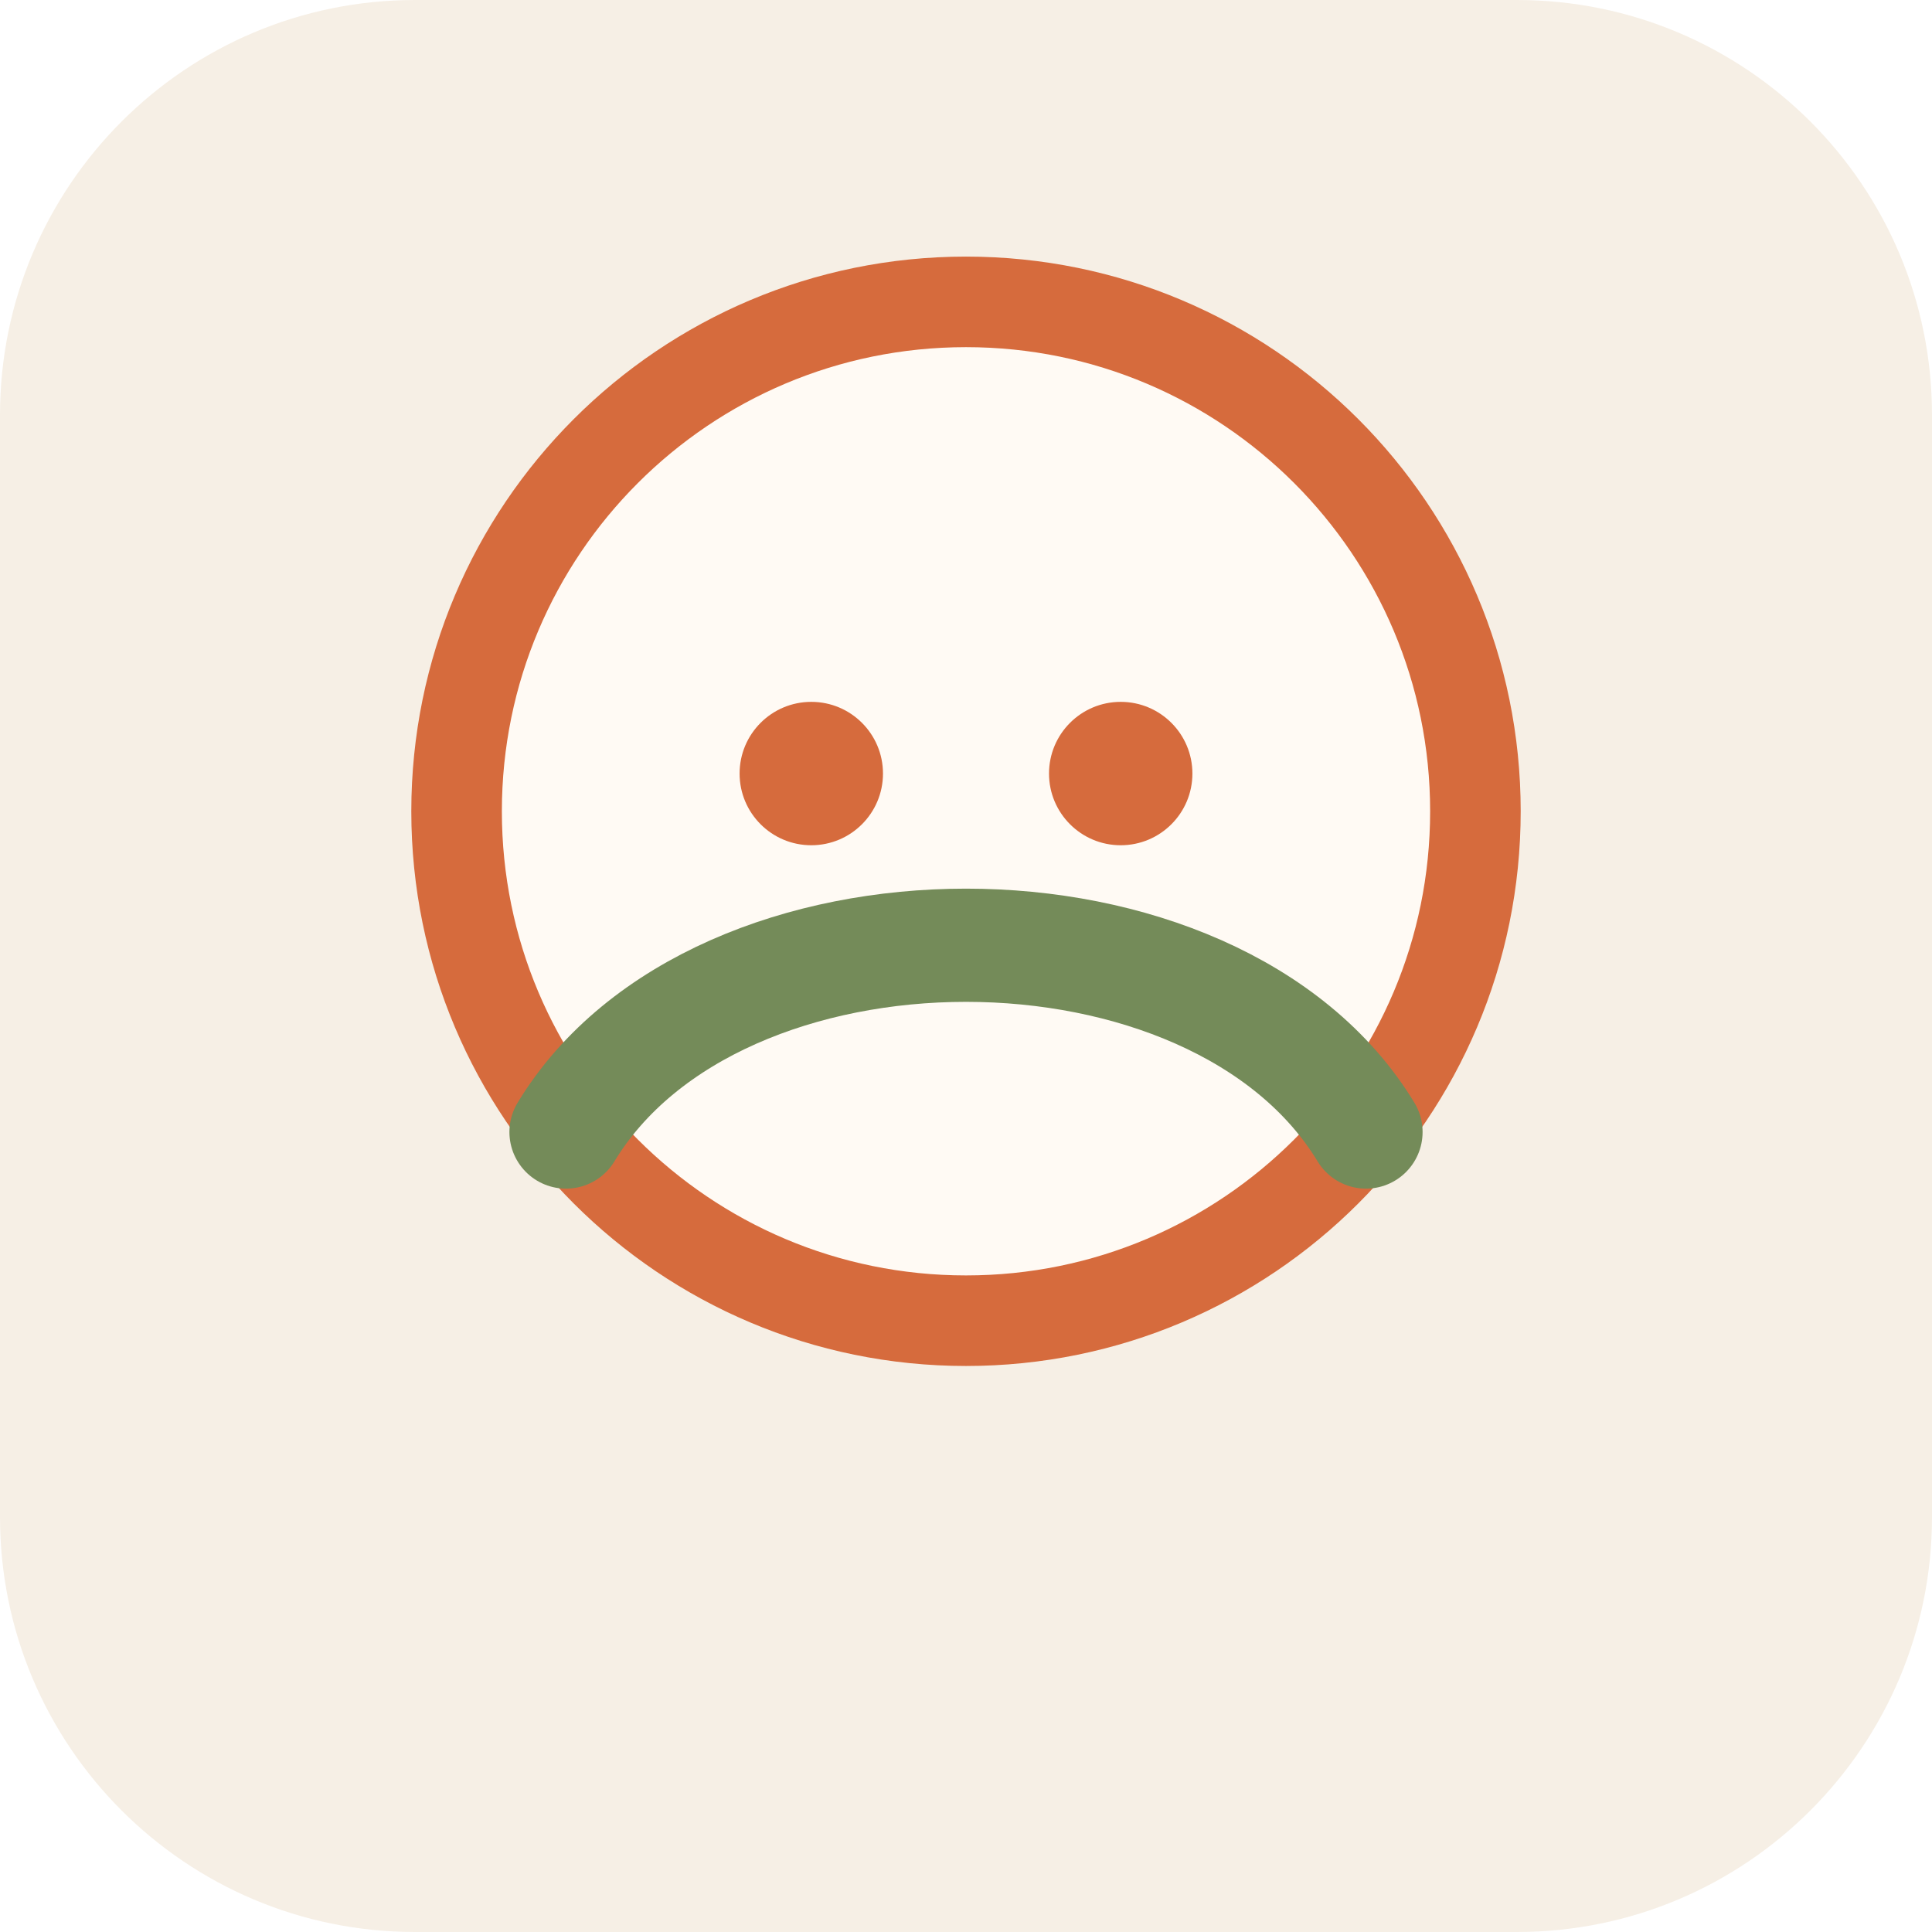
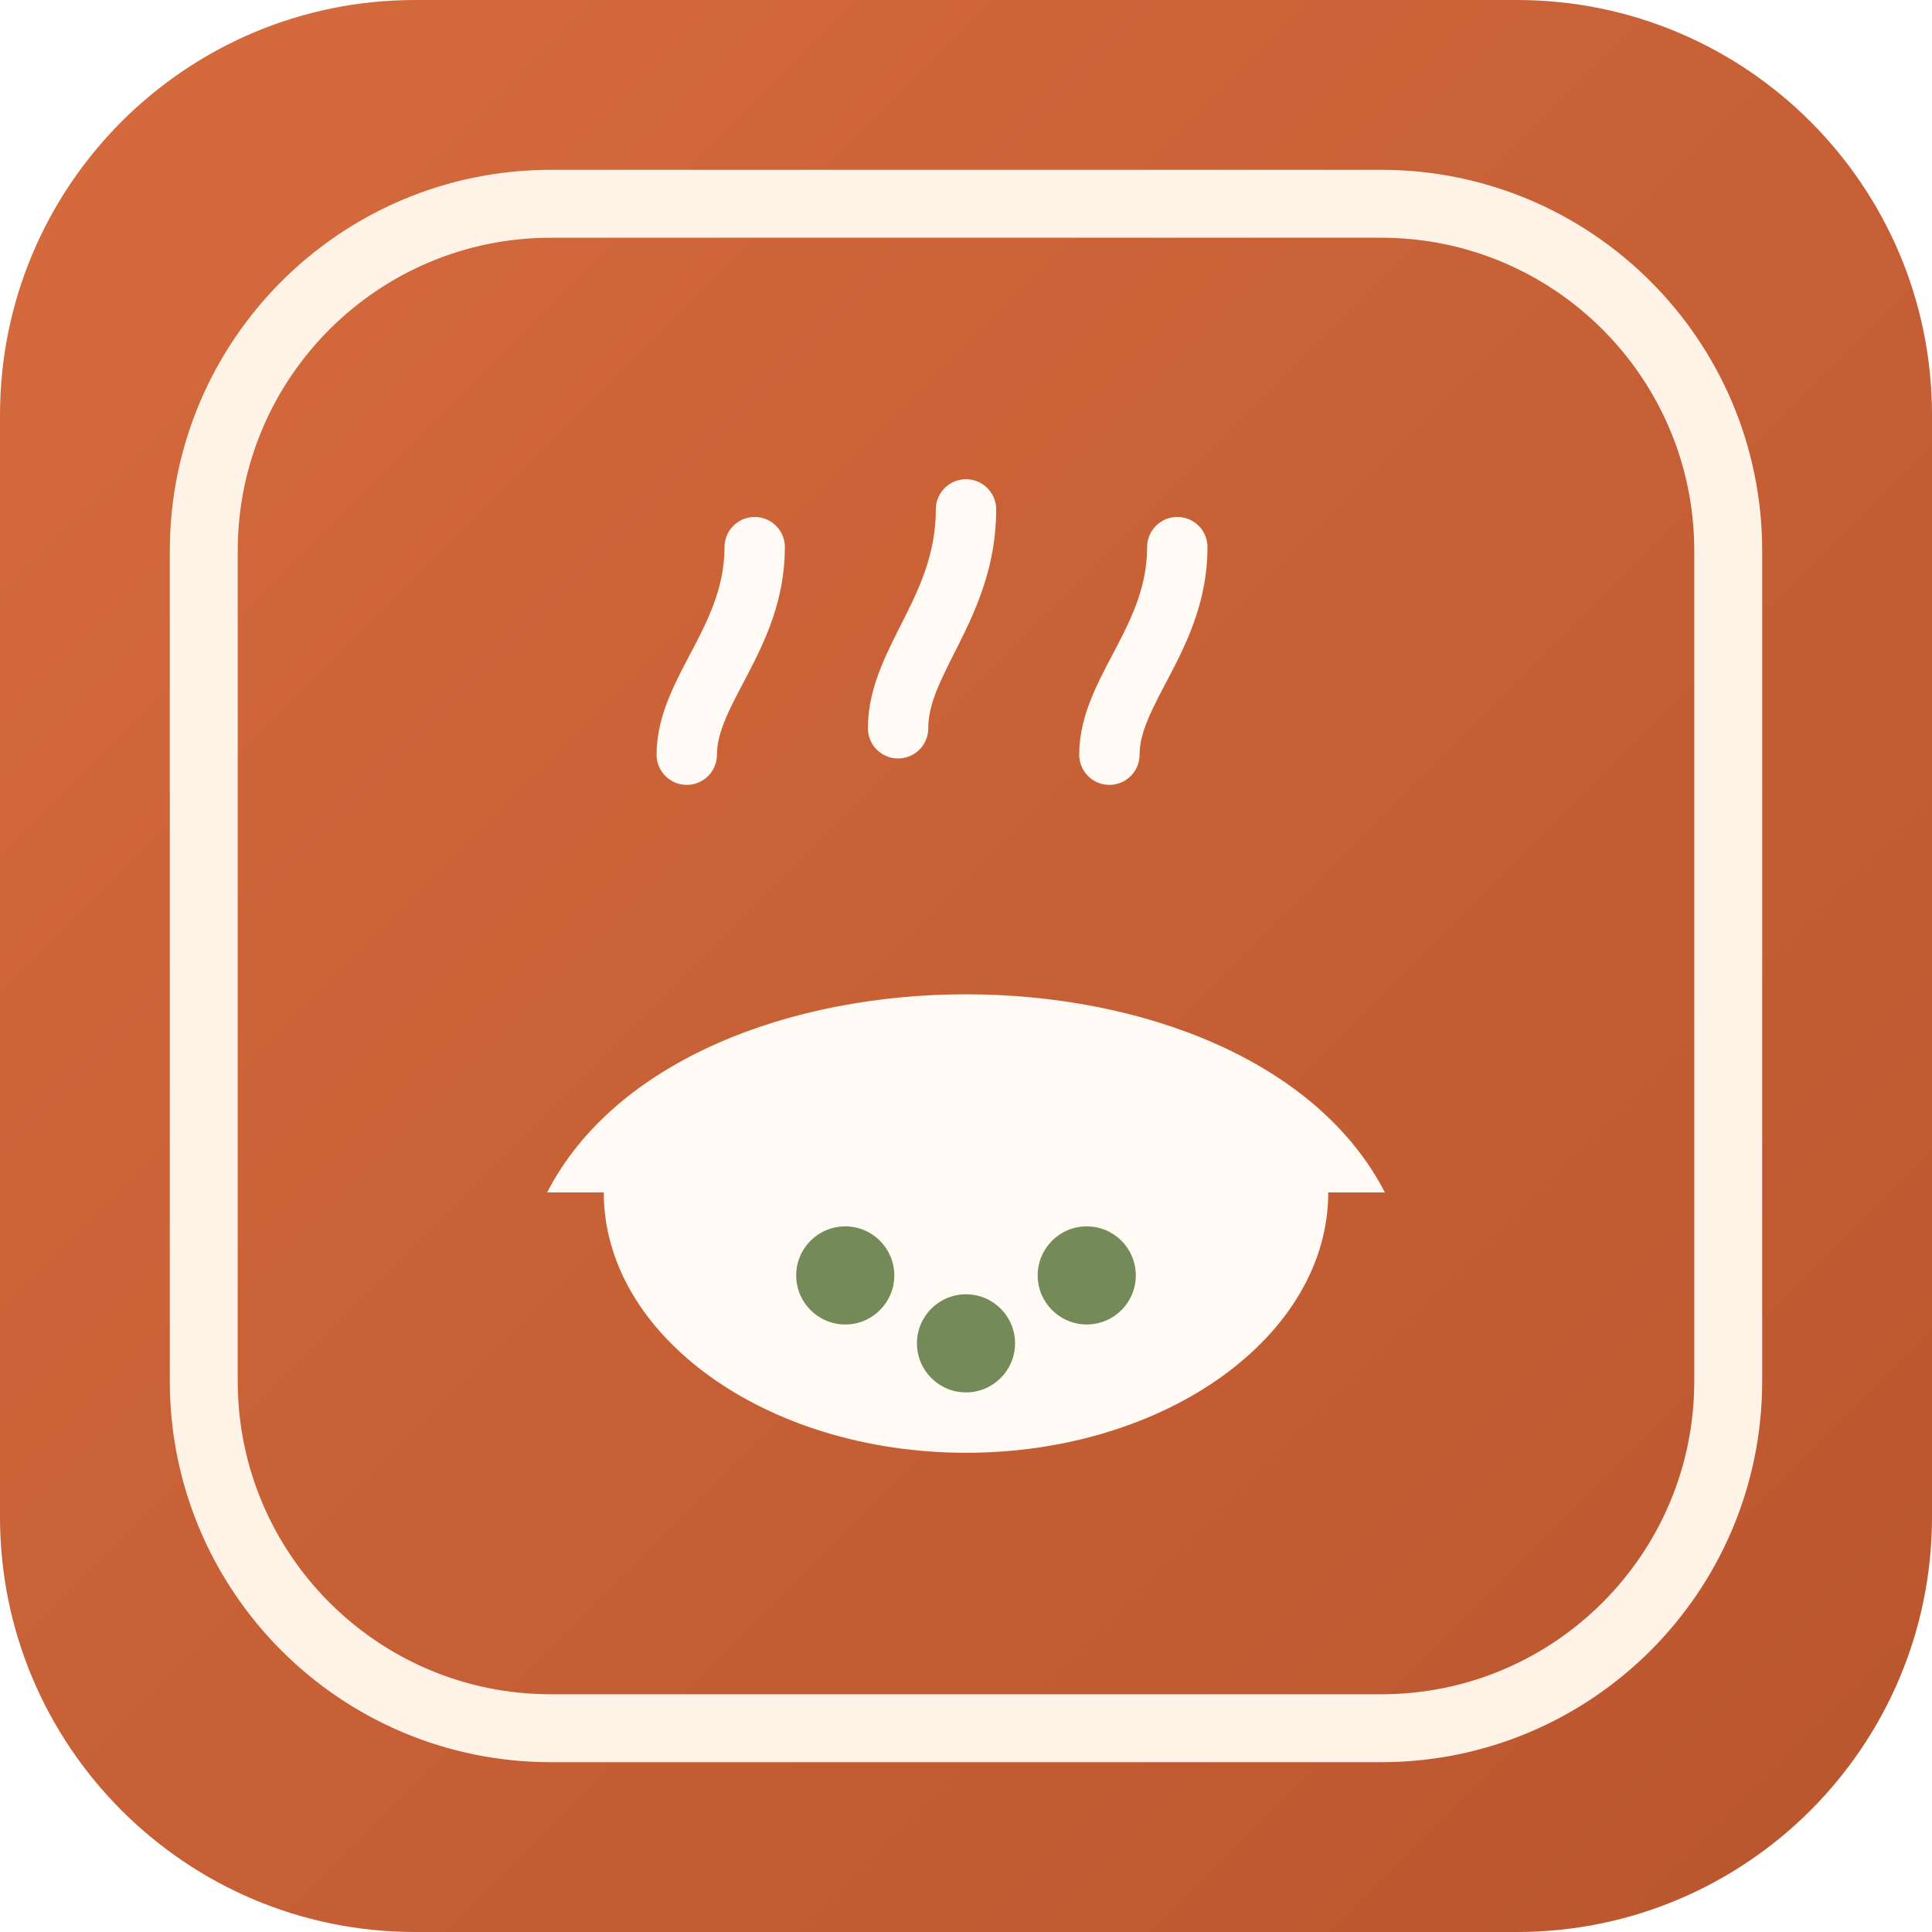
<svg xmlns="http://www.w3.org/2000/svg" viewBox="0 0 512 512">
-   <rect width="512" height="512" rx="110" fill="#f6efe5" />
-   <circle cx="256" cy="215" r="135" fill="#fffaf4" stroke="#d66b3d" stroke-width="24" />
-   <path d="M150 300c40-66 172-66 212 0" fill="none" stroke="#748b59" stroke-width="30" stroke-linecap="round" />
-   <circle cx="215" cy="205" r="19" fill="#d66b3d" />
-   <circle cx="297" cy="205" r="19" fill="#d66b3d" />
+   <defs>
+     <linearGradient id="g" x1="0" x2="1" y1="0" y2="1">
+       <stop offset="0%" stop-color="#d66b3d" />
+       <stop offset="100%" stop-color="#b9552e" />
+     </linearGradient>
+   </defs>
+   <rect width="512" height="512" rx="110" fill="url(#g)" />
+   <rect x="54" y="54" width="404" height="404" rx="92" fill="none" stroke="#fff3e8" stroke-width="18" />
+   <path d="M145 316c36-70 186-70 222 0" fill="#fffaf4" />
+   <path d="M160 316h192c0 38-43 69-96 69s-96-31-96-69Z" fill="#fffaf4" />
+   <path d="M200 145c0 24-18 38-18 55" stroke="#fffaf4" stroke-width="16" stroke-linecap="round" fill="none" />
+   <path d="M256 135c0 26-18 40-18 58" stroke="#fffaf4" stroke-width="16" stroke-linecap="round" fill="none" />
+   <path d="M312 145c0 24-18 38-18 55" stroke="#fffaf4" stroke-width="16" stroke-linecap="round" fill="none" />
+   <circle cx="224" cy="338" r="13" fill="#748b59" />
+   <circle cx="256" cy="356" r="13" fill="#748b59" />
+   <circle cx="288" cy="338" r="13" fill="#748b59" />
</svg>
